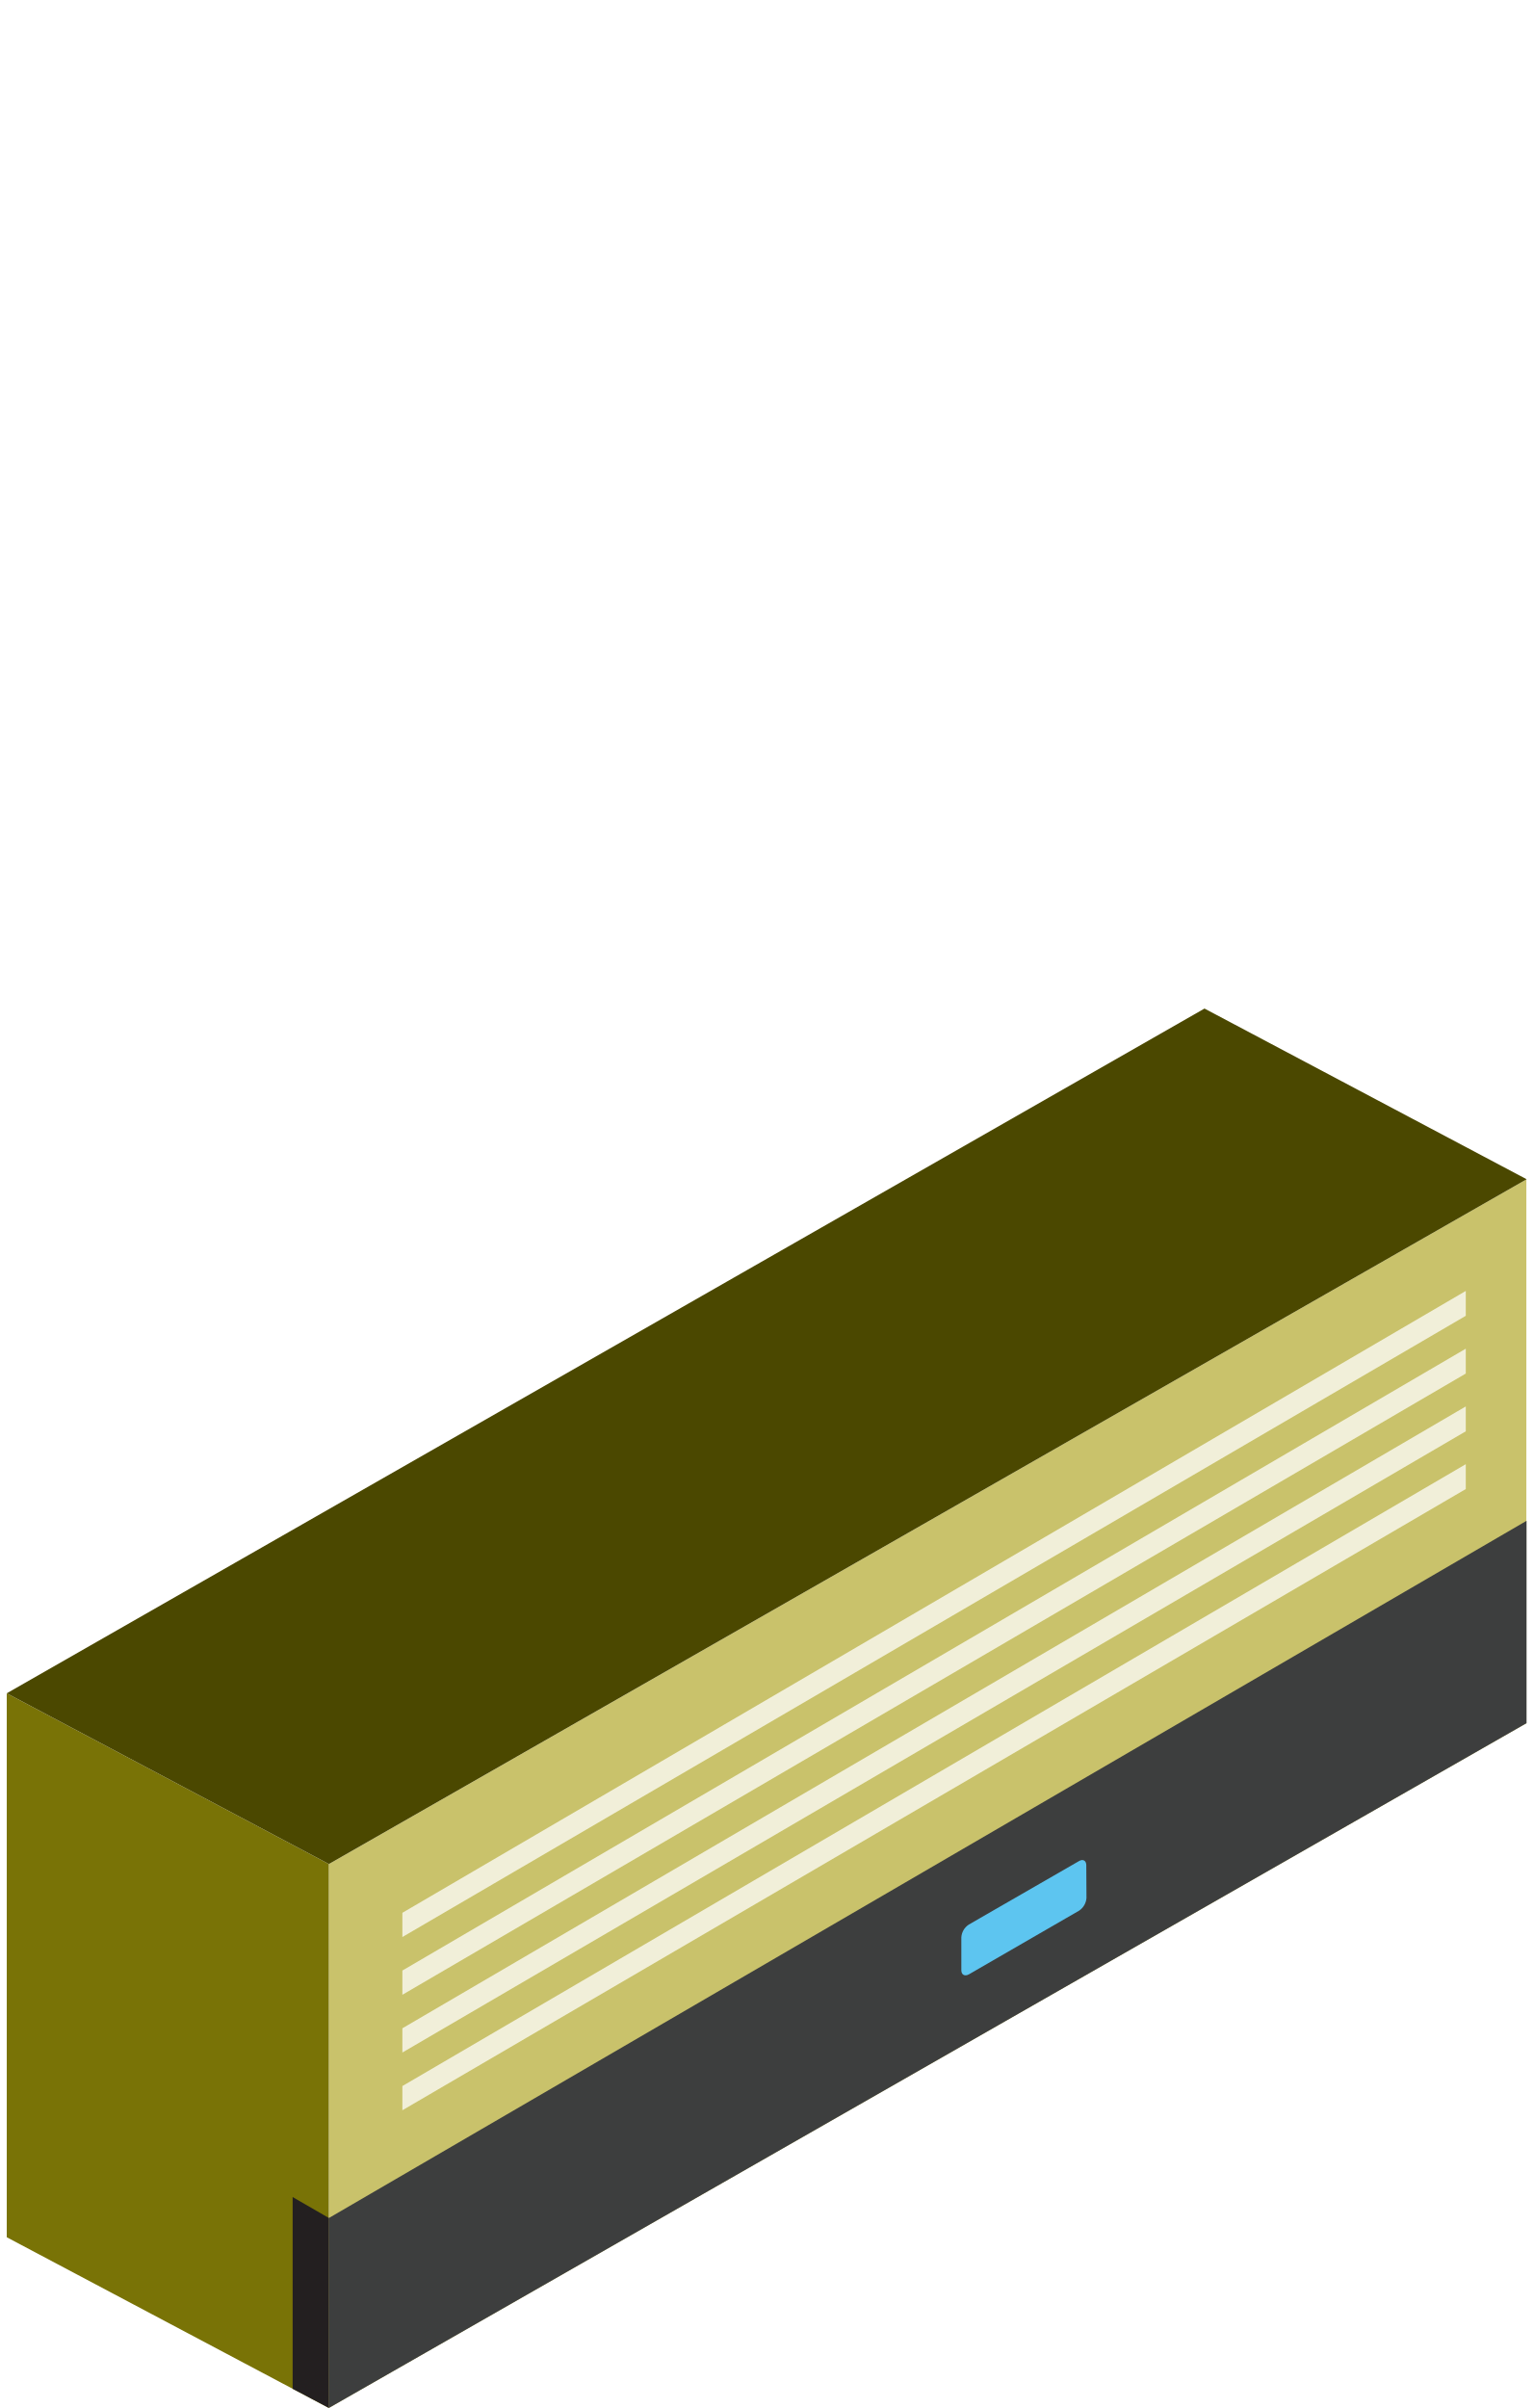
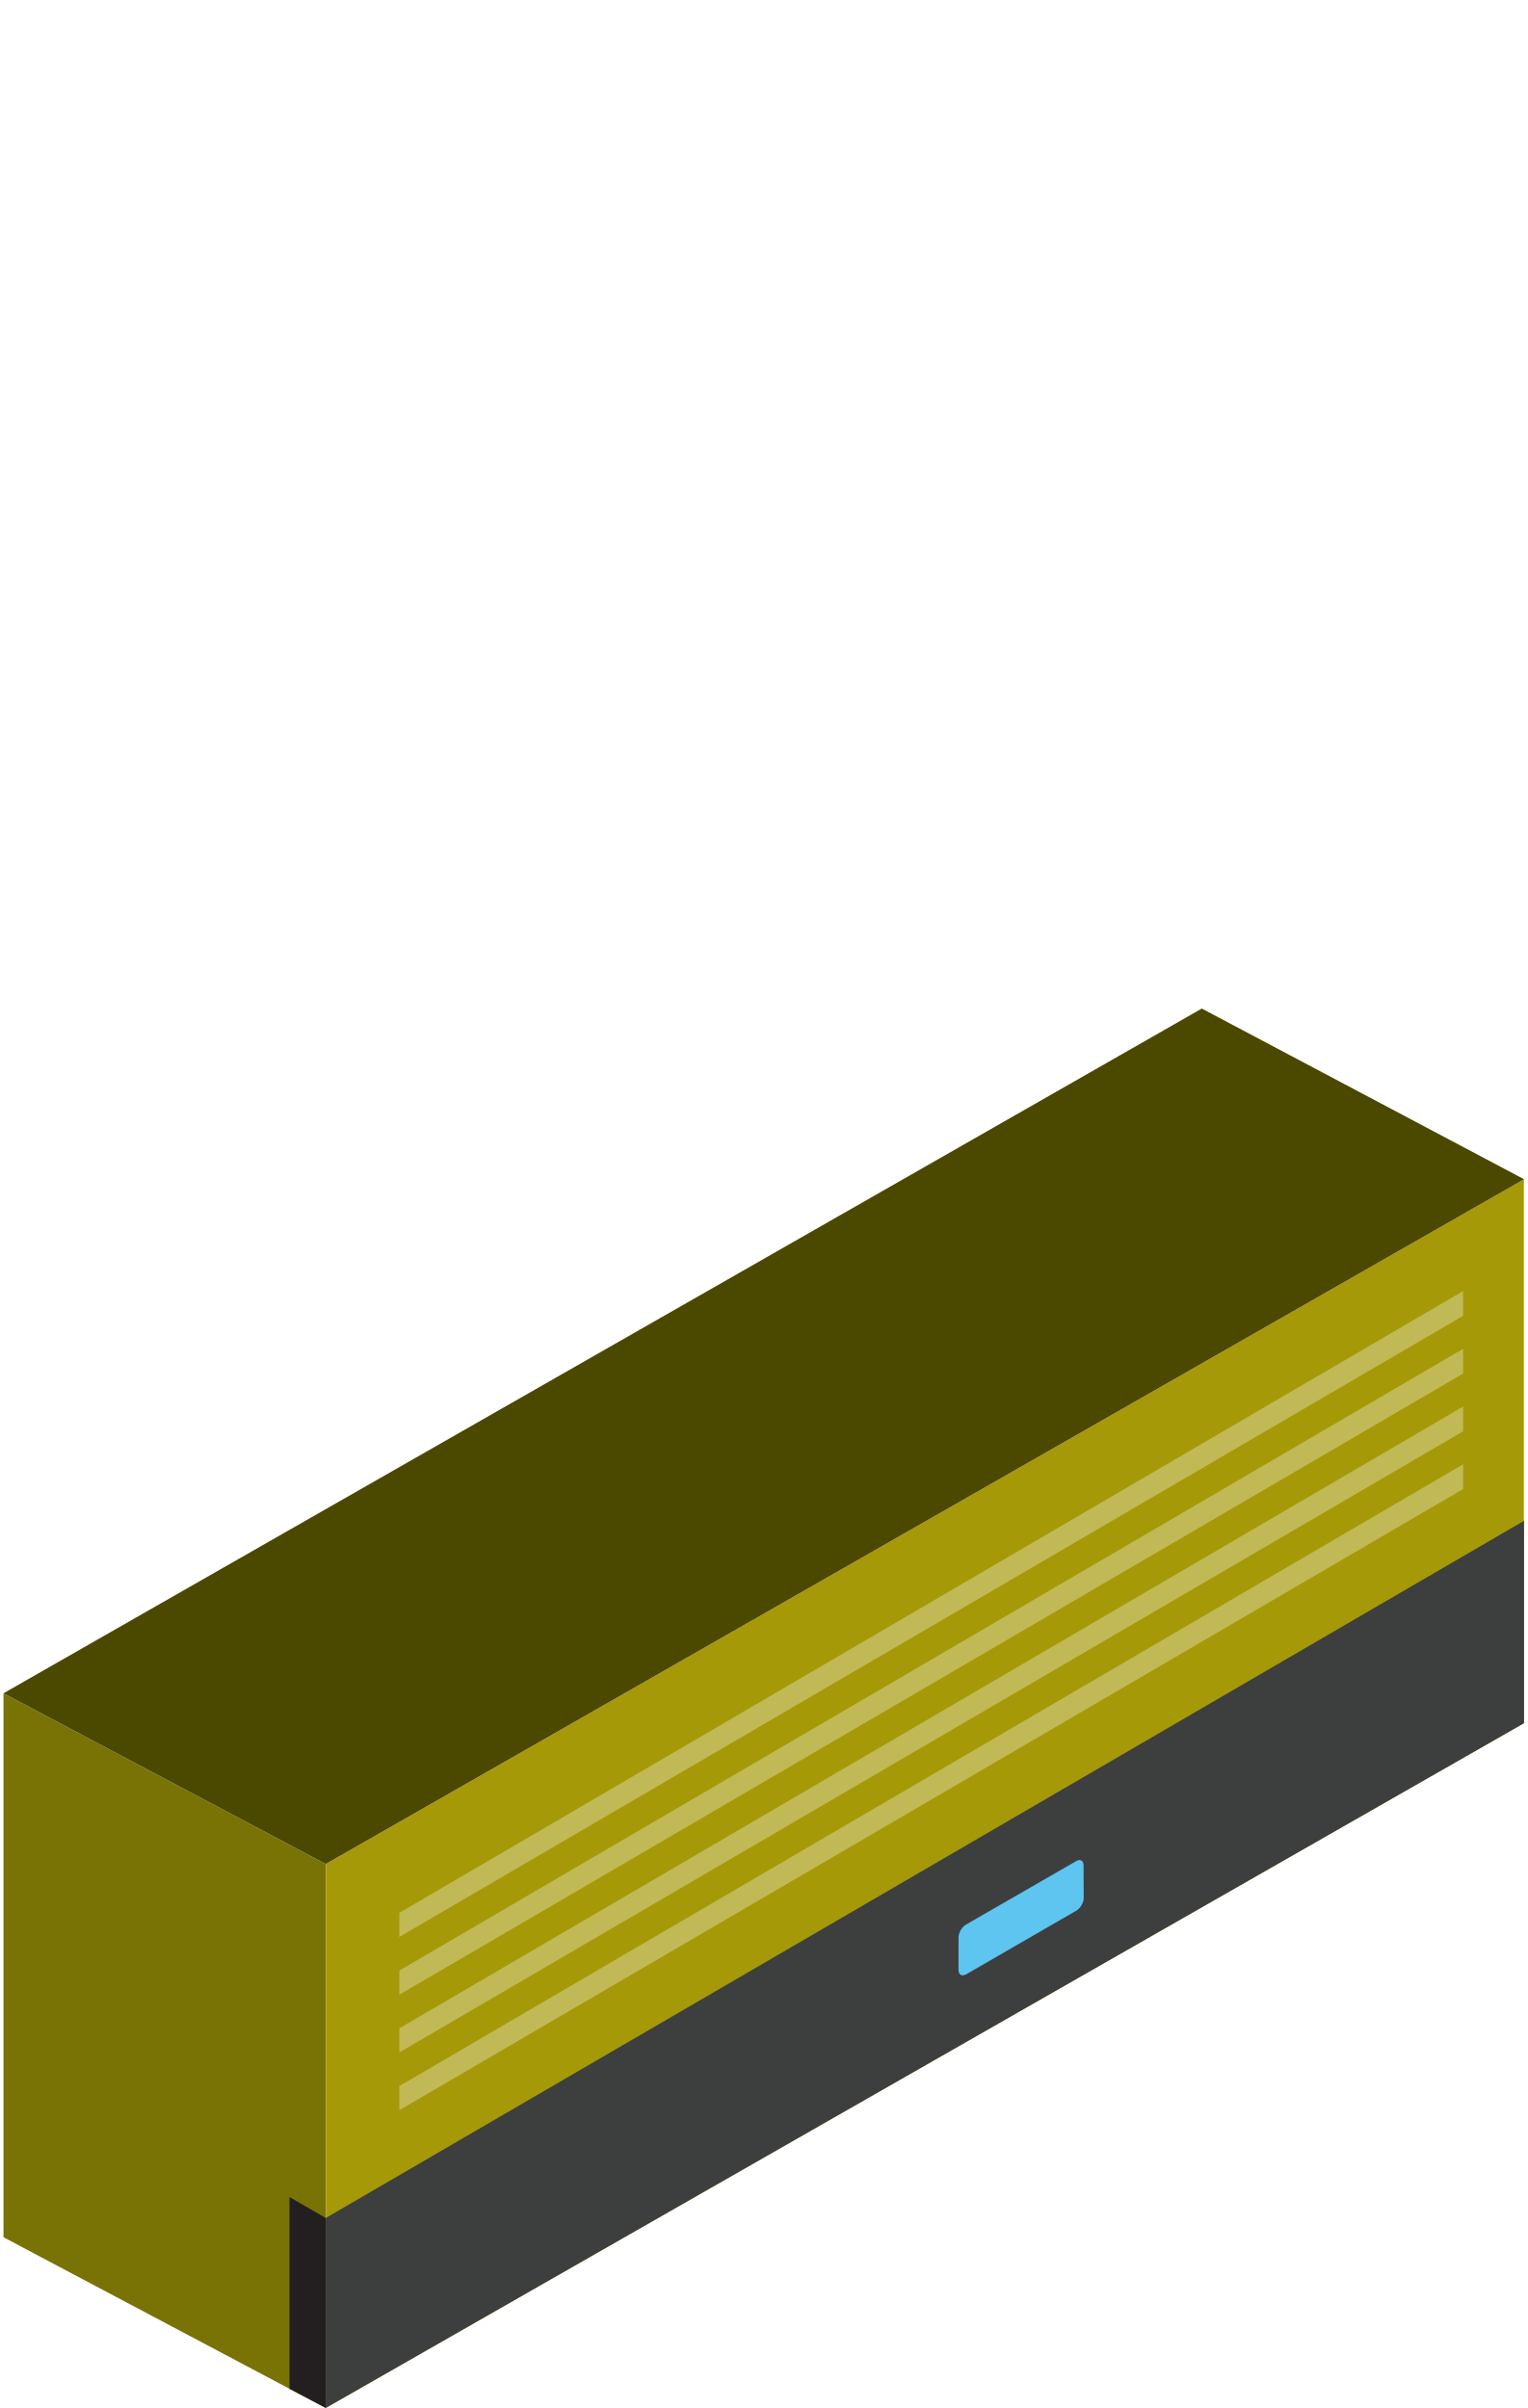
- <svg xmlns="http://www.w3.org/2000/svg" id="Capa_1" data-name="Capa 1" viewBox="0 0 382.168 600">
-   <defs>
-     <style>.cls-1{opacity:0.6;filter:url(#luminosity-invert-noclip);}.cls-2{fill:#bdbec0;}.cls-3{fill:#797306;}.cls-4{mask:url(#mask);}.cls-5{fill:#a59908;}.cls-6{fill:#4b4800;}.cls-7{fill:#3d3e3e;}.cls-8{fill:#5dc5f0;}.cls-9{fill:#231f20;}</style>
-     <filter id="luminosity-invert-noclip" x="81.971" y="293.847" width="298.489" height="306.141" filterUnits="userSpaceOnUse" color-interpolation-filters="sRGB">
-       <feColorMatrix values="-1 0 0 0 1 0 -1 0 0 1 0 0 -1 0 1 0 0 0 1 0" result="invert" />
-       <feFlood flood-color="#fff" result="bg" />
-       <feBlend in="invert" in2="bg" />
-     </filter>
-     <mask id="mask" x="81.971" y="293.847" width="298.489" height="306.141" maskUnits="userSpaceOnUse">
-       <g class="cls-1">
-         <polygon class="cls-2" points="100.284 476.612 365.318 321.664 365.318 327.86 100.284 482.648 100.284 476.612" />
-         <polygon class="cls-2" points="100.284 491.001 365.318 336.052 365.318 342.249 100.284 497.038 100.284 491.001" />
-         <polygon class="cls-2" points="100.284 505.39 365.318 350.441 365.318 356.638 100.284 511.427 100.284 505.39" />
-         <polygon class="cls-2" points="100.284 519.779 365.318 364.83 365.318 371.026 100.284 525.815 100.284 519.779" />
+ <svg xmlns="http://www.w3.org/2000/svg" version="1.1" id="Capa_1" x="0px" y="0px" viewBox="0 0 380.532 600" style="enable-background:new 0 0 380.532 600;" xml:space="preserve">
+   <g>
+     <polygon style="fill:#797306;" points="81.155,464.461 81.155,600 0.866,557.455 0.866,421.916  " />
+     <defs>
+       <filter id="Adobe_OpacityMaskFilter" filterUnits="userSpaceOnUse" x="81.153" y="293.847" width="298.489" height="306.141">
+         <feColorMatrix type="matrix" values="-1 0 0 0 1  0 -1 0 0 1  0 0 -1 0 1  0 0 0 1 0" color-interpolation-filters="sRGB" result="source" />
+         <feFlood style="flood-color:white;flood-opacity:1" result="back" />
+         <feBlend in="source" in2="back" mode="normal" />
+       </filter>
+     </defs>
+     <mask maskUnits="userSpaceOnUse" x="81.153" y="293.847" width="298.489" height="306.141" id="SVGID_1_">
+       <g style="filter:url(#Adobe_OpacityMaskFilter);">
+         <g style="opacity:0.6;">
+           <polygon style="fill:#BDBEC0;" points="99.466,476.612 364.5,321.664 364.5,327.86 99.466,482.648     " />
+           <polygon style="fill:#BDBEC0;" points="99.466,491.001 364.5,336.052 364.5,342.249 99.466,497.038     " />
+           <polygon style="fill:#BDBEC0;" points="99.466,505.39 364.5,350.441 364.5,356.638 99.466,511.427     " />
+           <polygon style="fill:#BDBEC0;" points="99.466,519.779 364.5,364.83 364.5,371.026 99.466,525.815     " />
+         </g>
      </g>
    </mask>
-   </defs>
-   <polygon class="cls-3" points="81.973 464.46 81.973 600 1.684 557.455 1.684 421.916 81.973 464.46" />
-   <g class="cls-4">
-     <polygon class="cls-5" points="81.971 464.476 81.971 599.988 380.46 429.36 380.46 293.847 81.971 464.476" />
+     <polygon style="mask:url(#SVGID_1_);fill:#A59908;" points="81.153,464.476 81.153,599.988 379.643,429.36 379.643,293.847  " />
+     <polygon style="fill:#4B4800;" points="379.666,293.832 299.377,251.3 0.866,421.916 81.155,464.461  " />
+     <g>
+       <g>
+         <polygon style="fill:#3D3E3E;" points="81.153,552.66 81.153,599.988 379.643,429.36 379.643,378.941    " />
+       </g>
+     </g>
+     <g>
+       <g>
+         <path style="fill:#5DC5F0;" d="M238.776,482.763v8.151c0,1.138,0.82,1.594,1.867,1.047l27.504-15.892     c0.501-0.273,0.956-0.82,1.275-1.366c0.318-0.547,0.546-1.184,0.546-1.776l-0.045-8.151c0-1.184-0.82-1.64-1.822-1.047     l-24.59,14.162l-2.914,1.685C239.596,480.167,238.776,481.579,238.776,482.763z" />
+       </g>
+     </g>
+     <polygon style="fill:#231F20;" points="81.153,552.66 72.116,547.436 72.116,595.211 81.153,599.988  " />
  </g>
-   <polygon class="cls-6" points="380.484 293.832 300.195 251.3 1.684 421.916 81.973 464.46 380.484 293.832" />
-   <polygon class="cls-7" points="81.971 552.66 81.971 599.988 380.46 429.36 380.46 378.941 81.971 552.66" />
-   <path class="cls-8" d="M239.594,482.763v8.151c0,1.138.82,1.594,1.867,1.047l27.5-15.892a4.151,4.151,0,0,0,1.821-3.142l-.045-8.151c0-1.184-.82-1.64-1.822-1.047L244.33,477.89l-2.914,1.685A4.08,4.08,0,0,0,239.594,482.763Z" />
-   <polygon class="cls-9" points="81.971 552.66 72.934 547.436 72.934 595.211 81.971 599.988 81.971 552.66" />
</svg>
